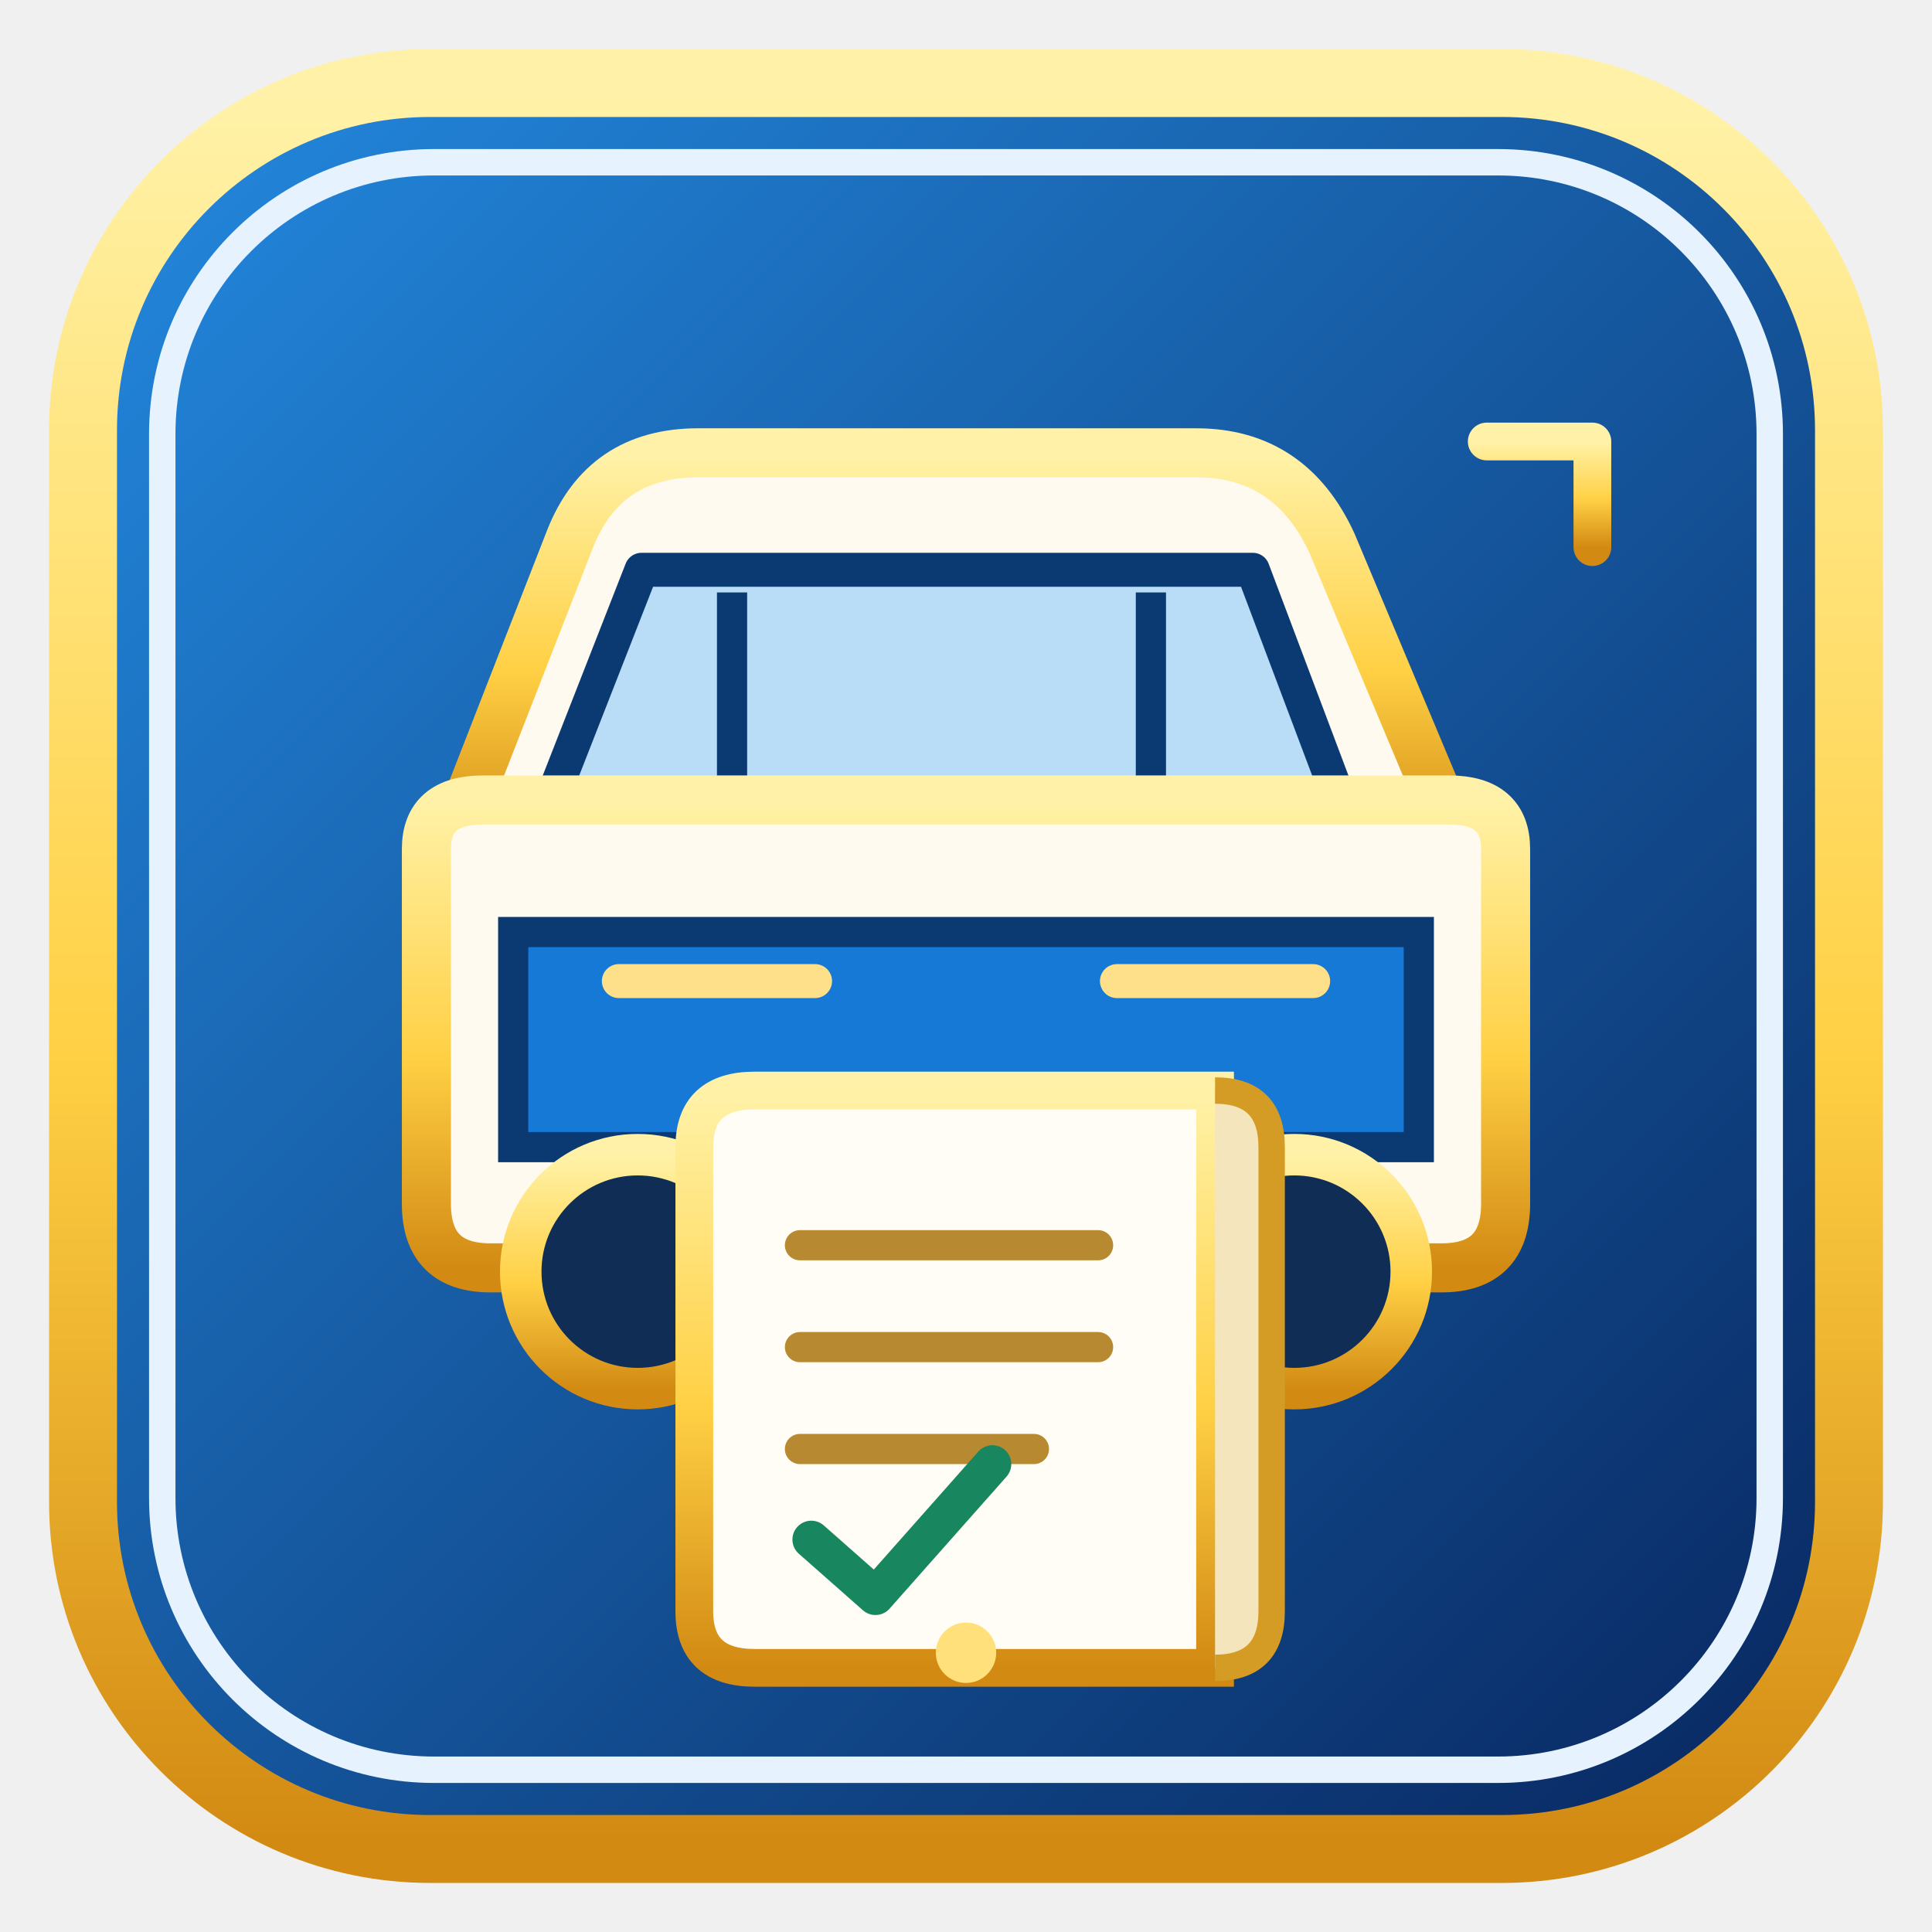
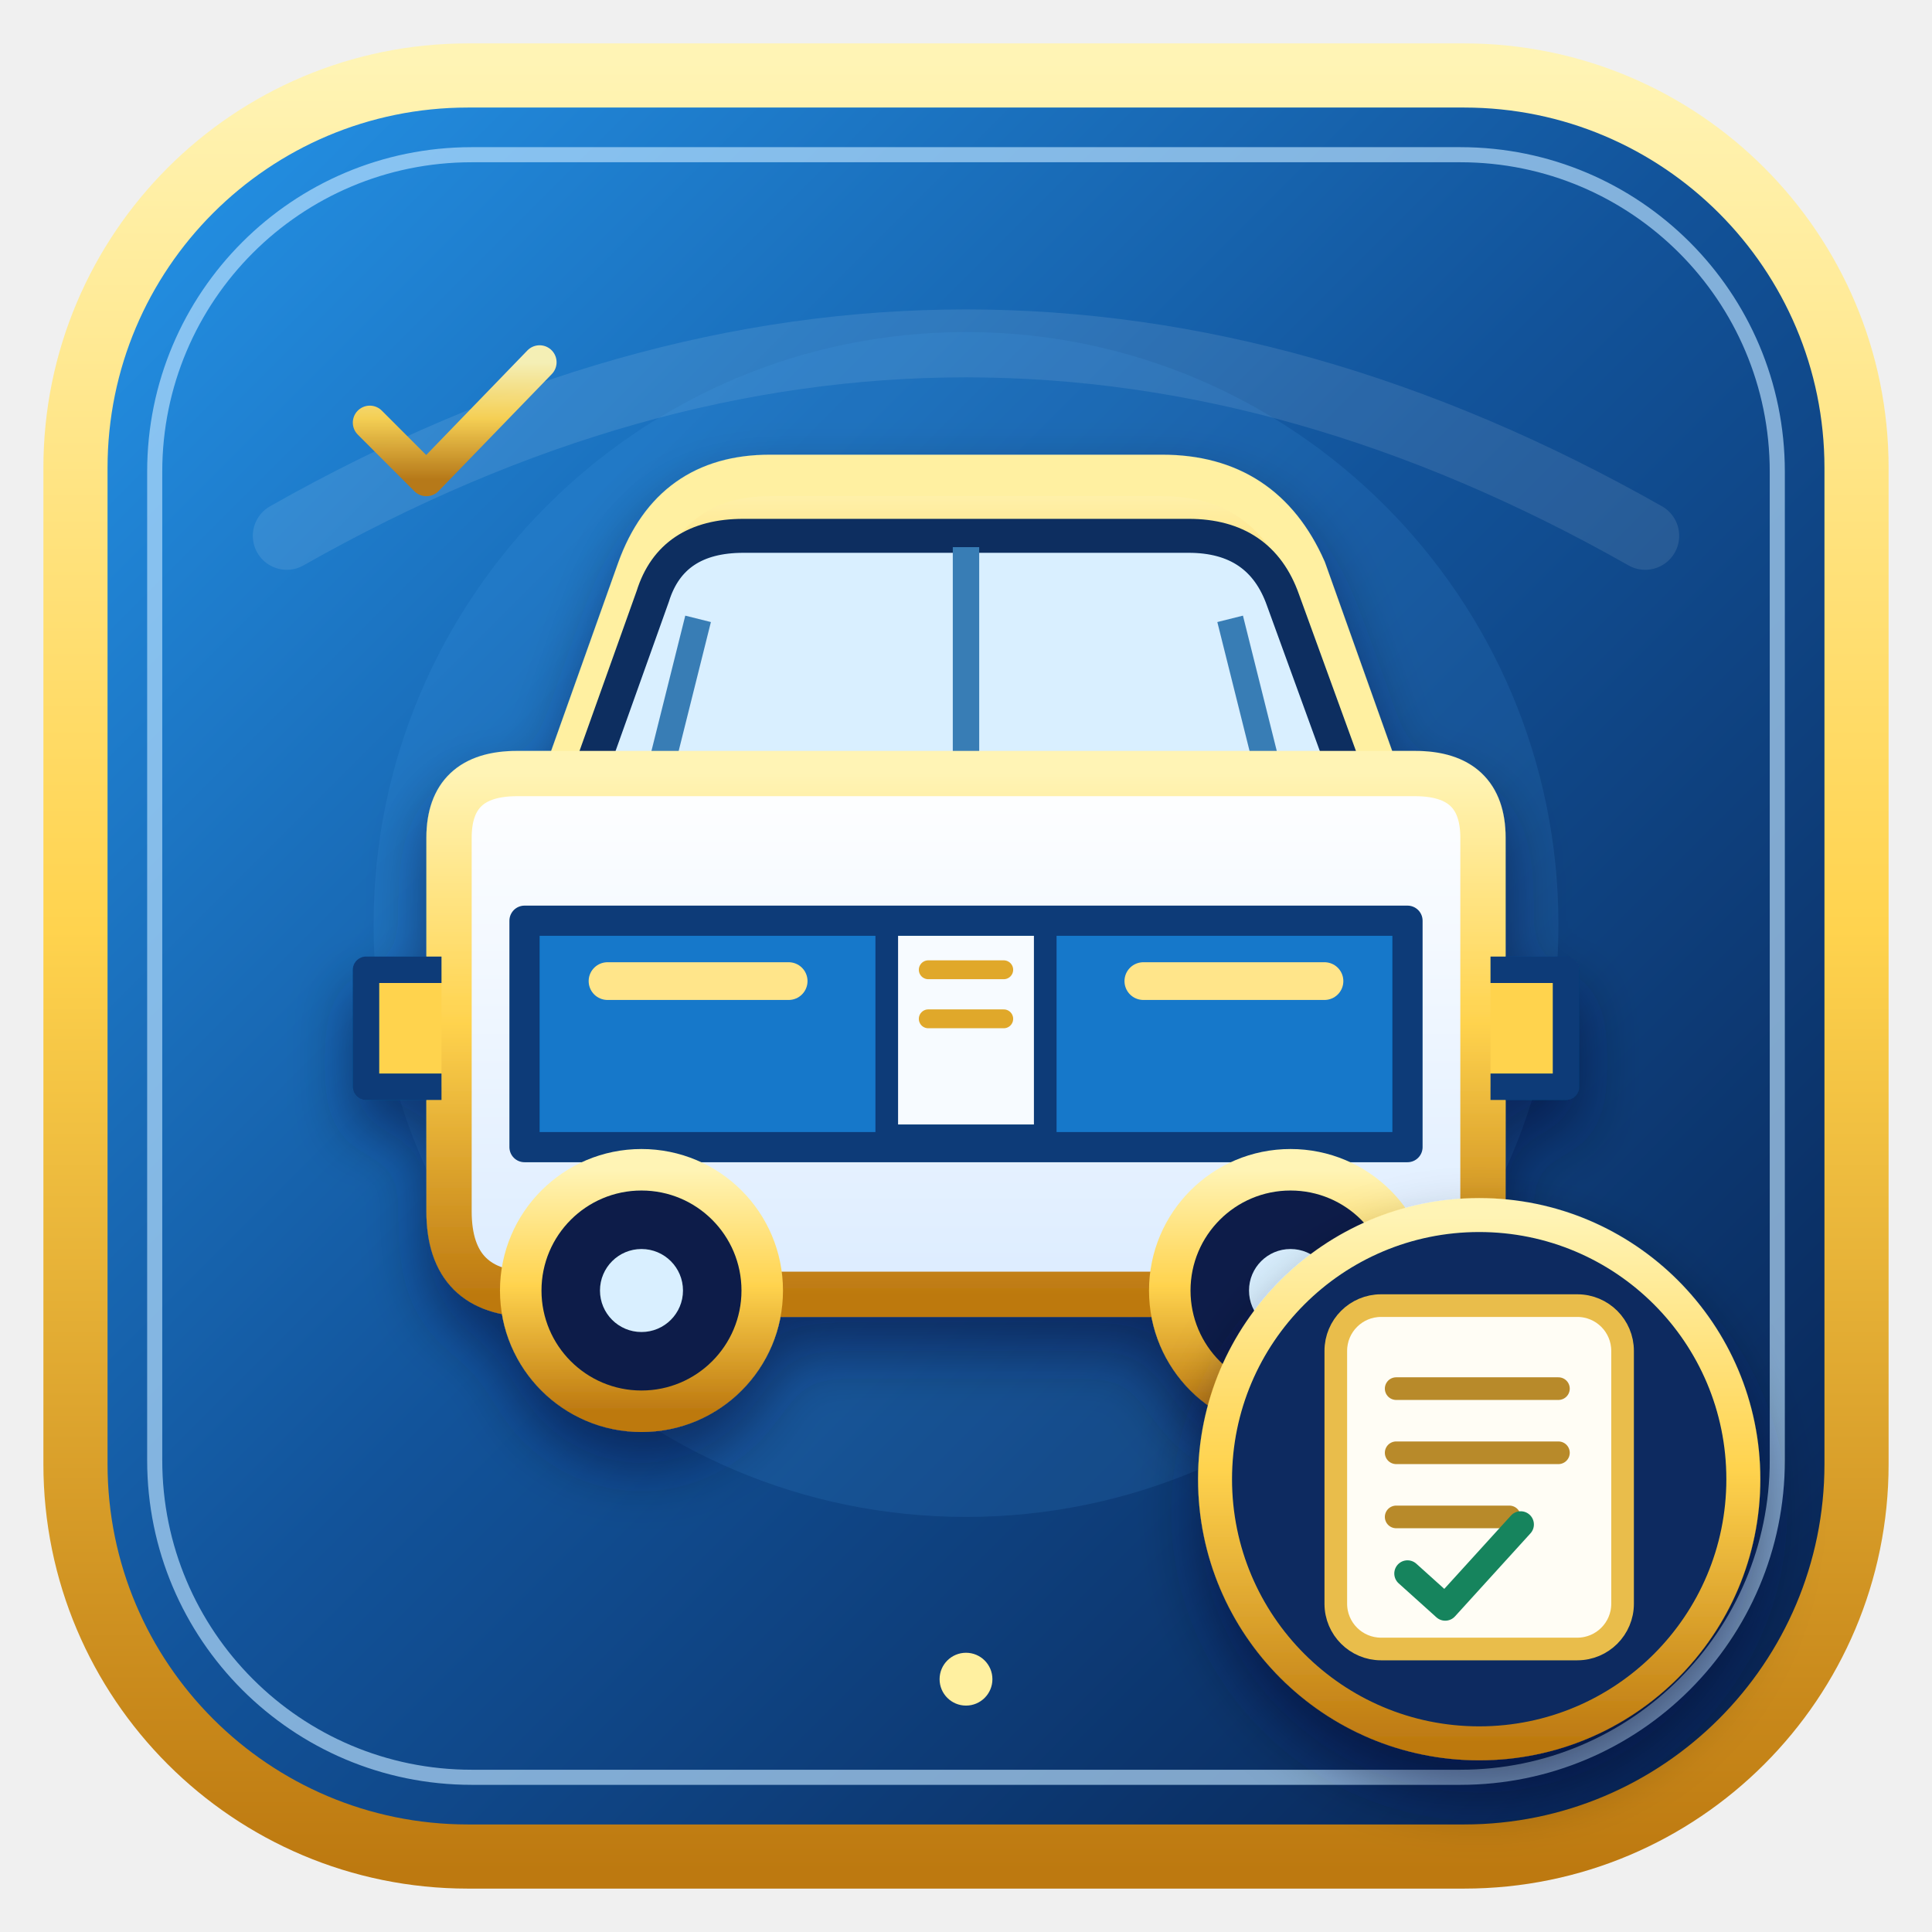
<svg xmlns="http://www.w3.org/2000/svg" viewBox="0 0 512 512" role="img" aria-labelledby="t d">
  <defs>
-     <linearGradient id="b" x1="0" y1="0" x2="1" y2="1">
-       <stop stop-color="#2389df" />
-       <stop offset="1" stop-color="#08265e" />
+     <linearGradient id="bg" x1="0" y1="0" x2="1" y2="1">
+       <stop stop-color="#2698ed" />
+       <stop offset=".48" stop-color="#12539a" />
+       <stop offset="1" stop-color="#071d49" />
    </linearGradient>
-     <linearGradient id="g" x1="0" y1="0" x2="0" y2="1">
-       <stop stop-color="#fff2a8" />
-       <stop offset=".55" stop-color="#ffd044" />
-       <stop offset="1" stop-color="#d28a13" />
+     <linearGradient id="gold" x1="0" y1="0" x2="0" y2="1">
+       <stop stop-color="#fff4b5" />
+       <stop offset=".48" stop-color="#ffd34e" />
+       <stop offset="1" stop-color="#bd7910" />
    </linearGradient>
+     <linearGradient id="white" x1="0" y1="0" x2="0" y2="1">
+       <stop stop-color="#fff" />
+       <stop offset="1" stop-color="#dcecff" />
+     </linearGradient>
+     <filter id="shadow" x="-30%" y="-30%" width="160%" height="170%">
+       <feDropShadow dx="0" dy="9" stdDeviation="8" flood-color="#00112f" flood-opacity=".48" />
+     </filter>
  </defs>
-   <rect x="22" y="22" width="468" height="468" rx="92" fill="url(#b)" stroke="url(#g)" stroke-width="18" />
-   <rect x="43" y="43" width="426" height="426" rx="72" fill="none" stroke="#e6f3ff" stroke-width="7" />
-   <path d="M119 225 151 143q9-23 34-23h132q25 0 36 24l34 81" fill="#fffaf0" stroke="url(#g)" stroke-width="13" stroke-linejoin="round" />
-   <path d="M170 151h162l26 69H143z" fill="#b9ddf7" stroke="#0b3972" stroke-width="9" stroke-linejoin="round" />
-   <path d="M194 157v60m111-60v60" stroke="#0b3972" stroke-width="8" />
-   <path d="M113 225q0-13 15-13h256q15 0 15 13v94q0 17-17 17H130q-17 0-17-17z" fill="#fffaf0" stroke="url(#g)" stroke-width="13" />
-   <path d="M136 247h240v57H136z" fill="#1679d5" stroke="#0b3972" stroke-width="8" />
-   <path d="M164 260h52m80 0h52" stroke="#ffe08a" stroke-width="9" stroke-linecap="round" />
-   <circle cx="169" cy="337" r="31" fill="#102d55" stroke="url(#g)" stroke-width="11" />
-   <circle cx="343" cy="337" r="31" fill="#102d55" stroke="url(#g)" stroke-width="11" />
-   <g transform="translate(184 282)">
-     <path d="M0 22q0-15 16-15h122v153H16Q0 160 0 145z" fill="#fffdf5" stroke="url(#g)" stroke-width="10" />
-     <path d="M138 7q15 0 15 15v123q0 15-15 15" fill="#f4e5bd" stroke="#d49b25" stroke-width="7" />
-     <path d="M28 48h79M28 75h79M28 102h62" stroke="#b78a31" stroke-width="8" stroke-linecap="round" />
-     <path d="m31 126 17 15 31-35" fill="none" stroke="#18865e" stroke-width="10" stroke-linecap="round" stroke-linejoin="round" />
+   <rect x="20" y="20" width="472" height="472" rx="104" fill="url(#bg)" stroke="url(#gold)" stroke-width="17" />
+   <rect x="41" y="41" width="430" height="430" rx="84" fill="none" stroke="#bfe4ff" stroke-opacity=".65" stroke-width="4" />
+   <path d="M76 142Q256 40 436 142" fill="none" stroke="#ffffff" stroke-opacity=".10" stroke-width="18" stroke-linecap="round" />
+   <circle cx="256" cy="245" r="157" fill="#4ca9f5" opacity=".12" />
+   <g filter="url(#shadow)" stroke-linejoin="round">
+     <path d="M143 224 169 151q9-25 35-25h104q27 0 38 25l26 73" fill="url(#gold)" stroke="#fff0a1" stroke-width="11" />
+     <path d="M173 158q5-16 24-16h118q19 0 25 17l20 55H153z" fill="#d9efff" stroke="#092e61" stroke-width="9" />
+     <path d="M256 145v69M185 164l-12 48m153-48 12 48" fill="none" stroke="#397db5" stroke-width="7" />
+     <path d="M119 222q0-17 18-17h238q18 0 18 17v99q0 22-22 22H141q-22 0-22-22z" fill="url(#white)" stroke="url(#gold)" stroke-width="12" />
+     <path d="M139 244h234v60H139z" fill="#1478ca" stroke="#0a3b78" stroke-width="8" />
+     <path d="M161 260h48m94 0h48" stroke="#ffe58a" stroke-width="10" stroke-linecap="round" />
+     <path d="M235 245h42v56h-42z" fill="#f7fbff" stroke="#0a3b78" stroke-width="6" />
+     <path d="M246 257h20m-20 13h20" stroke="#e0a82c" stroke-width="5" stroke-linecap="round" />
+     <path d="M117 288h-20v-31h20m278 0h20v31h-20" fill="#ffd34e" stroke="#0a3b78" stroke-width="7" />
+     <circle cx="170" cy="342" r="32" fill="#091f48" stroke="url(#gold)" stroke-width="11" />
+     <circle cx="342" cy="342" r="32" fill="#091f48" stroke="url(#gold)" stroke-width="11" />
+     <circle cx="170" cy="342" r="11" fill="#d9efff" />
+     <circle cx="342" cy="342" r="11" fill="#d9efff" />
  </g>
-   <path d="M394 117h28v28" fill="none" stroke="url(#g)" stroke-width="10" stroke-linecap="round" stroke-linejoin="round" />
-   <circle cx="256" cy="438" r="8" fill="#ffe07a" />
+   <g filter="url(#shadow)" transform="translate(326 326)">
+     <circle cx="66" cy="66" r="70" fill="#092b60" stroke="url(#gold)" stroke-width="9" />
+     <rect x="28" y="20" width="76" height="91" rx="12" fill="#fffdf5" stroke="#e9bd4c" stroke-width="6" />
+     <path d="M44 42h43M44 59h43M44 76h30" stroke="#b88a2b" stroke-width="6" stroke-linecap="round" />
+     <path d="m47 91 10 9 20-22" fill="none" stroke="#16845d" stroke-width="7" stroke-linecap="round" stroke-linejoin="round" />
+   </g>
+   <path d="m98 112 15 15 30-31" fill="none" stroke="url(#gold)" stroke-width="9" stroke-linecap="round" stroke-linejoin="round" opacity=".95" />
+   <circle cx="256" cy="445" r="7" fill="#fff0a0" />
</svg>
